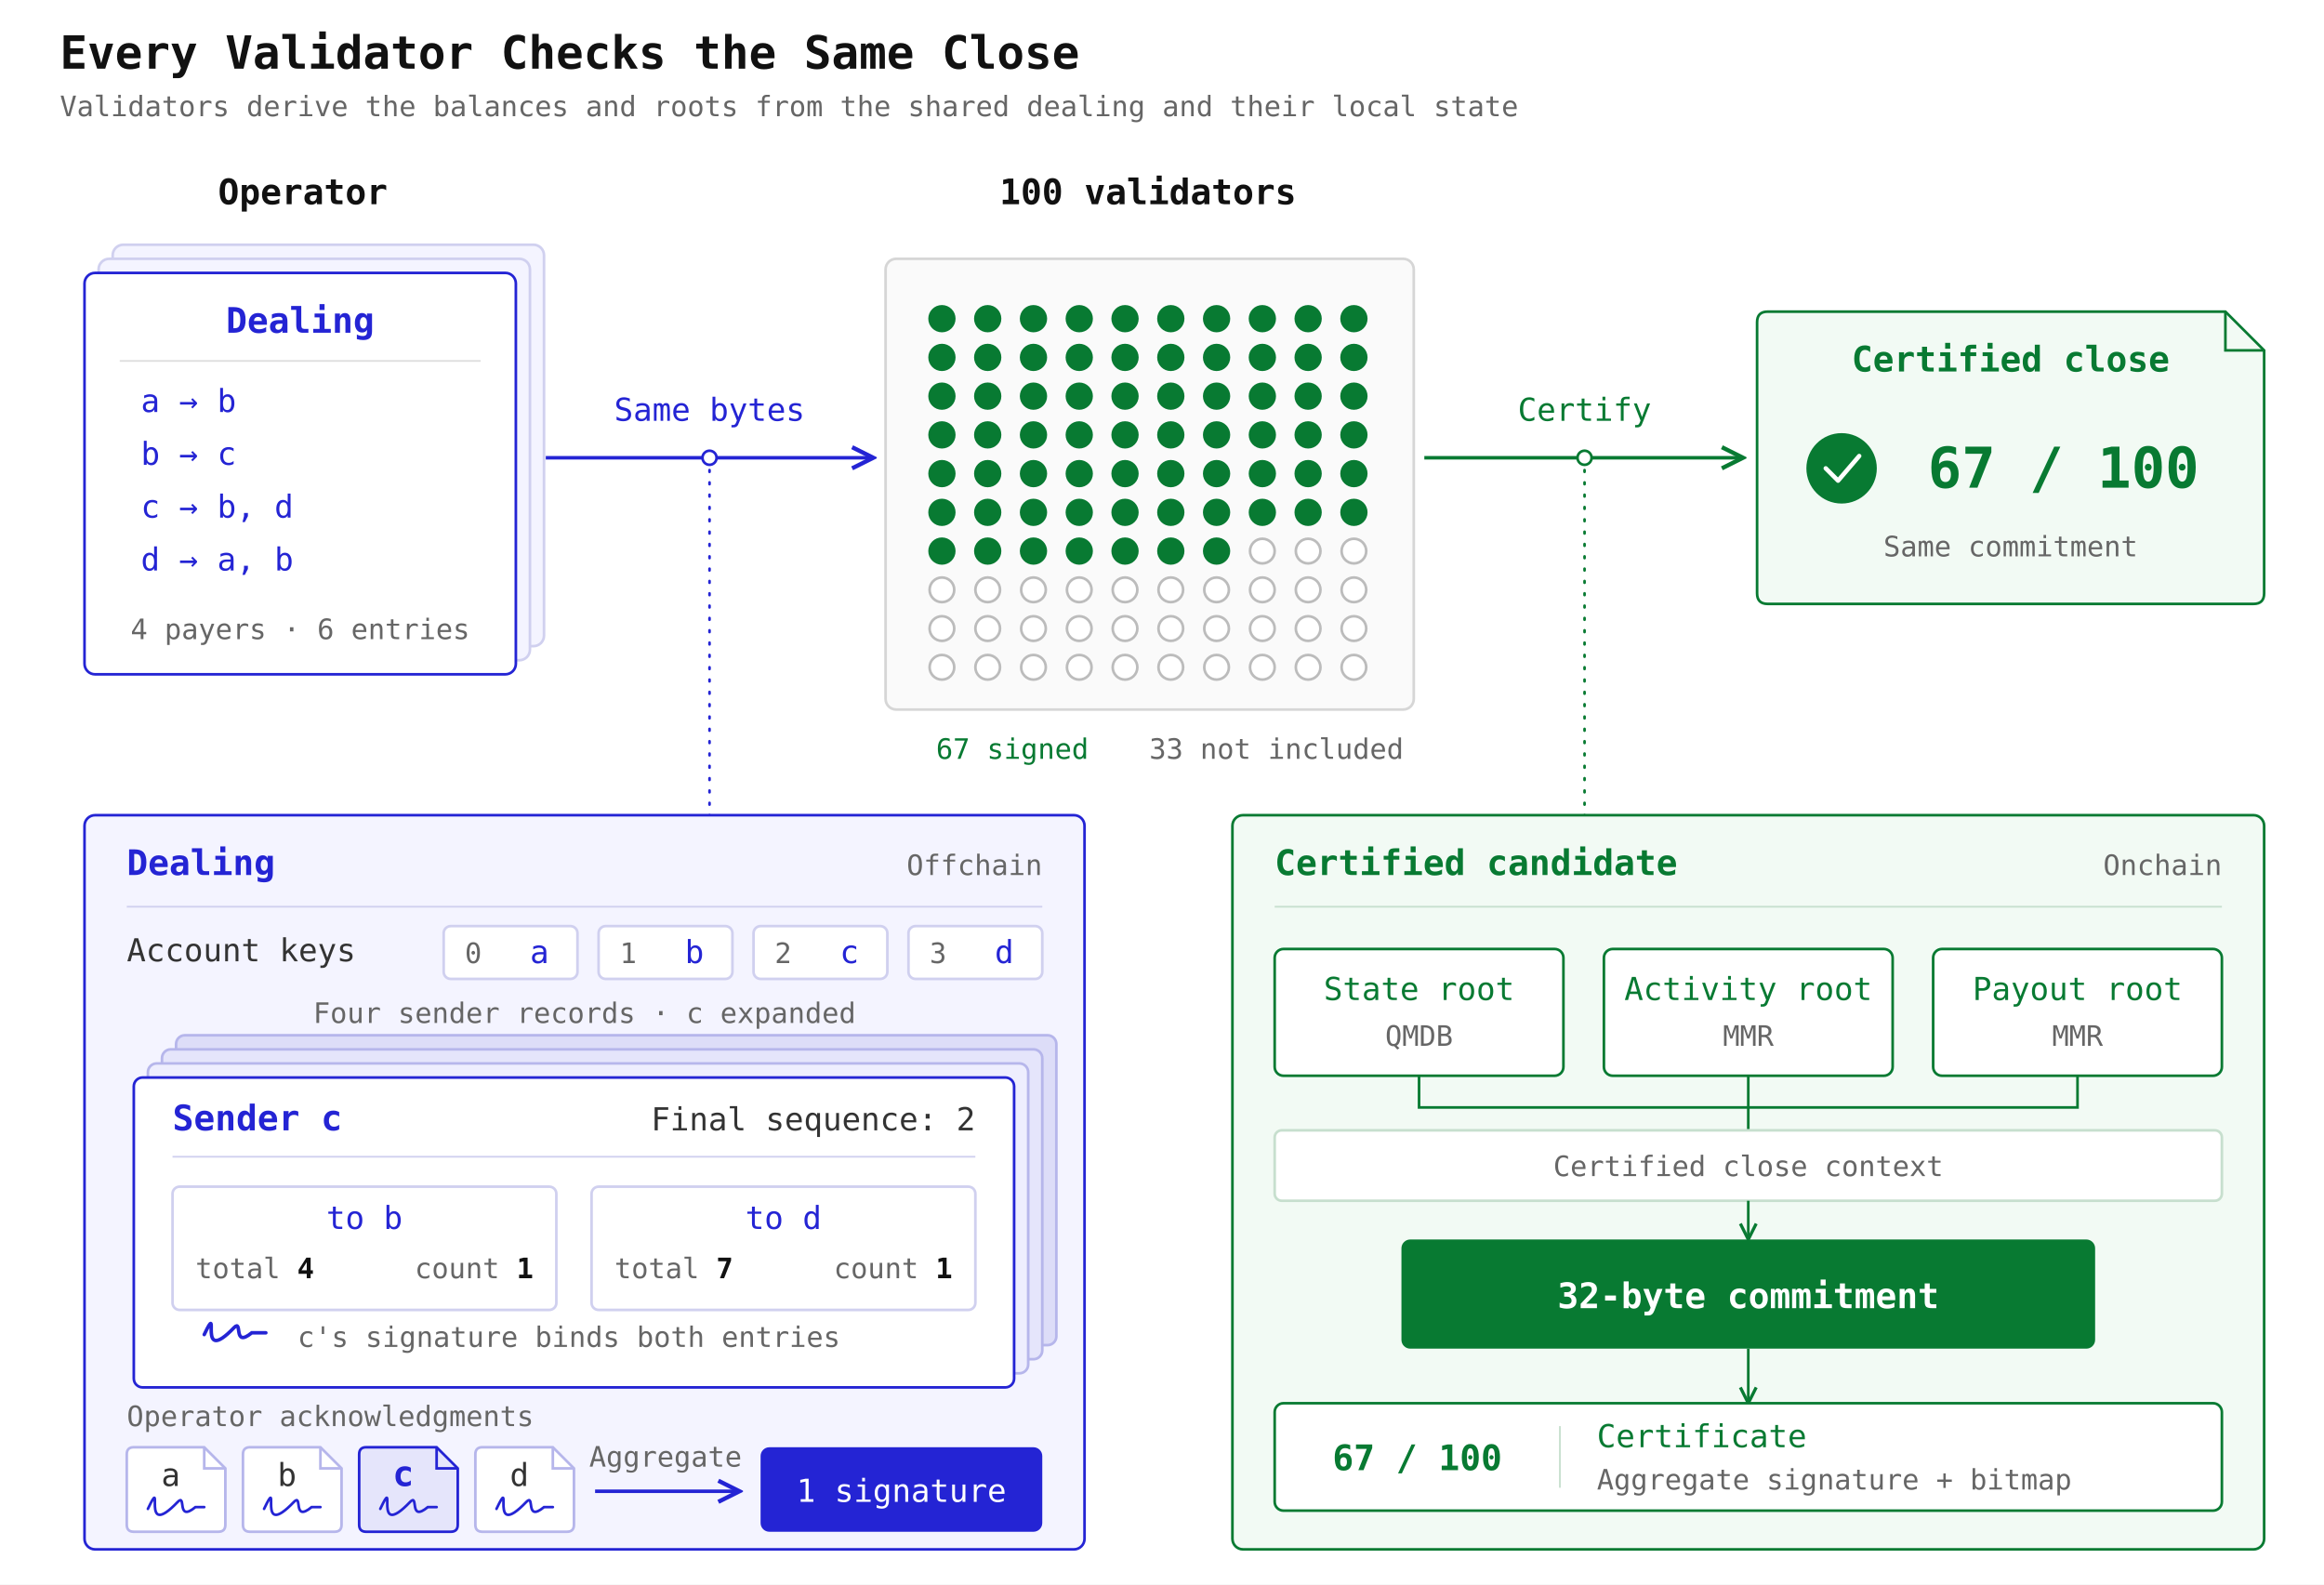
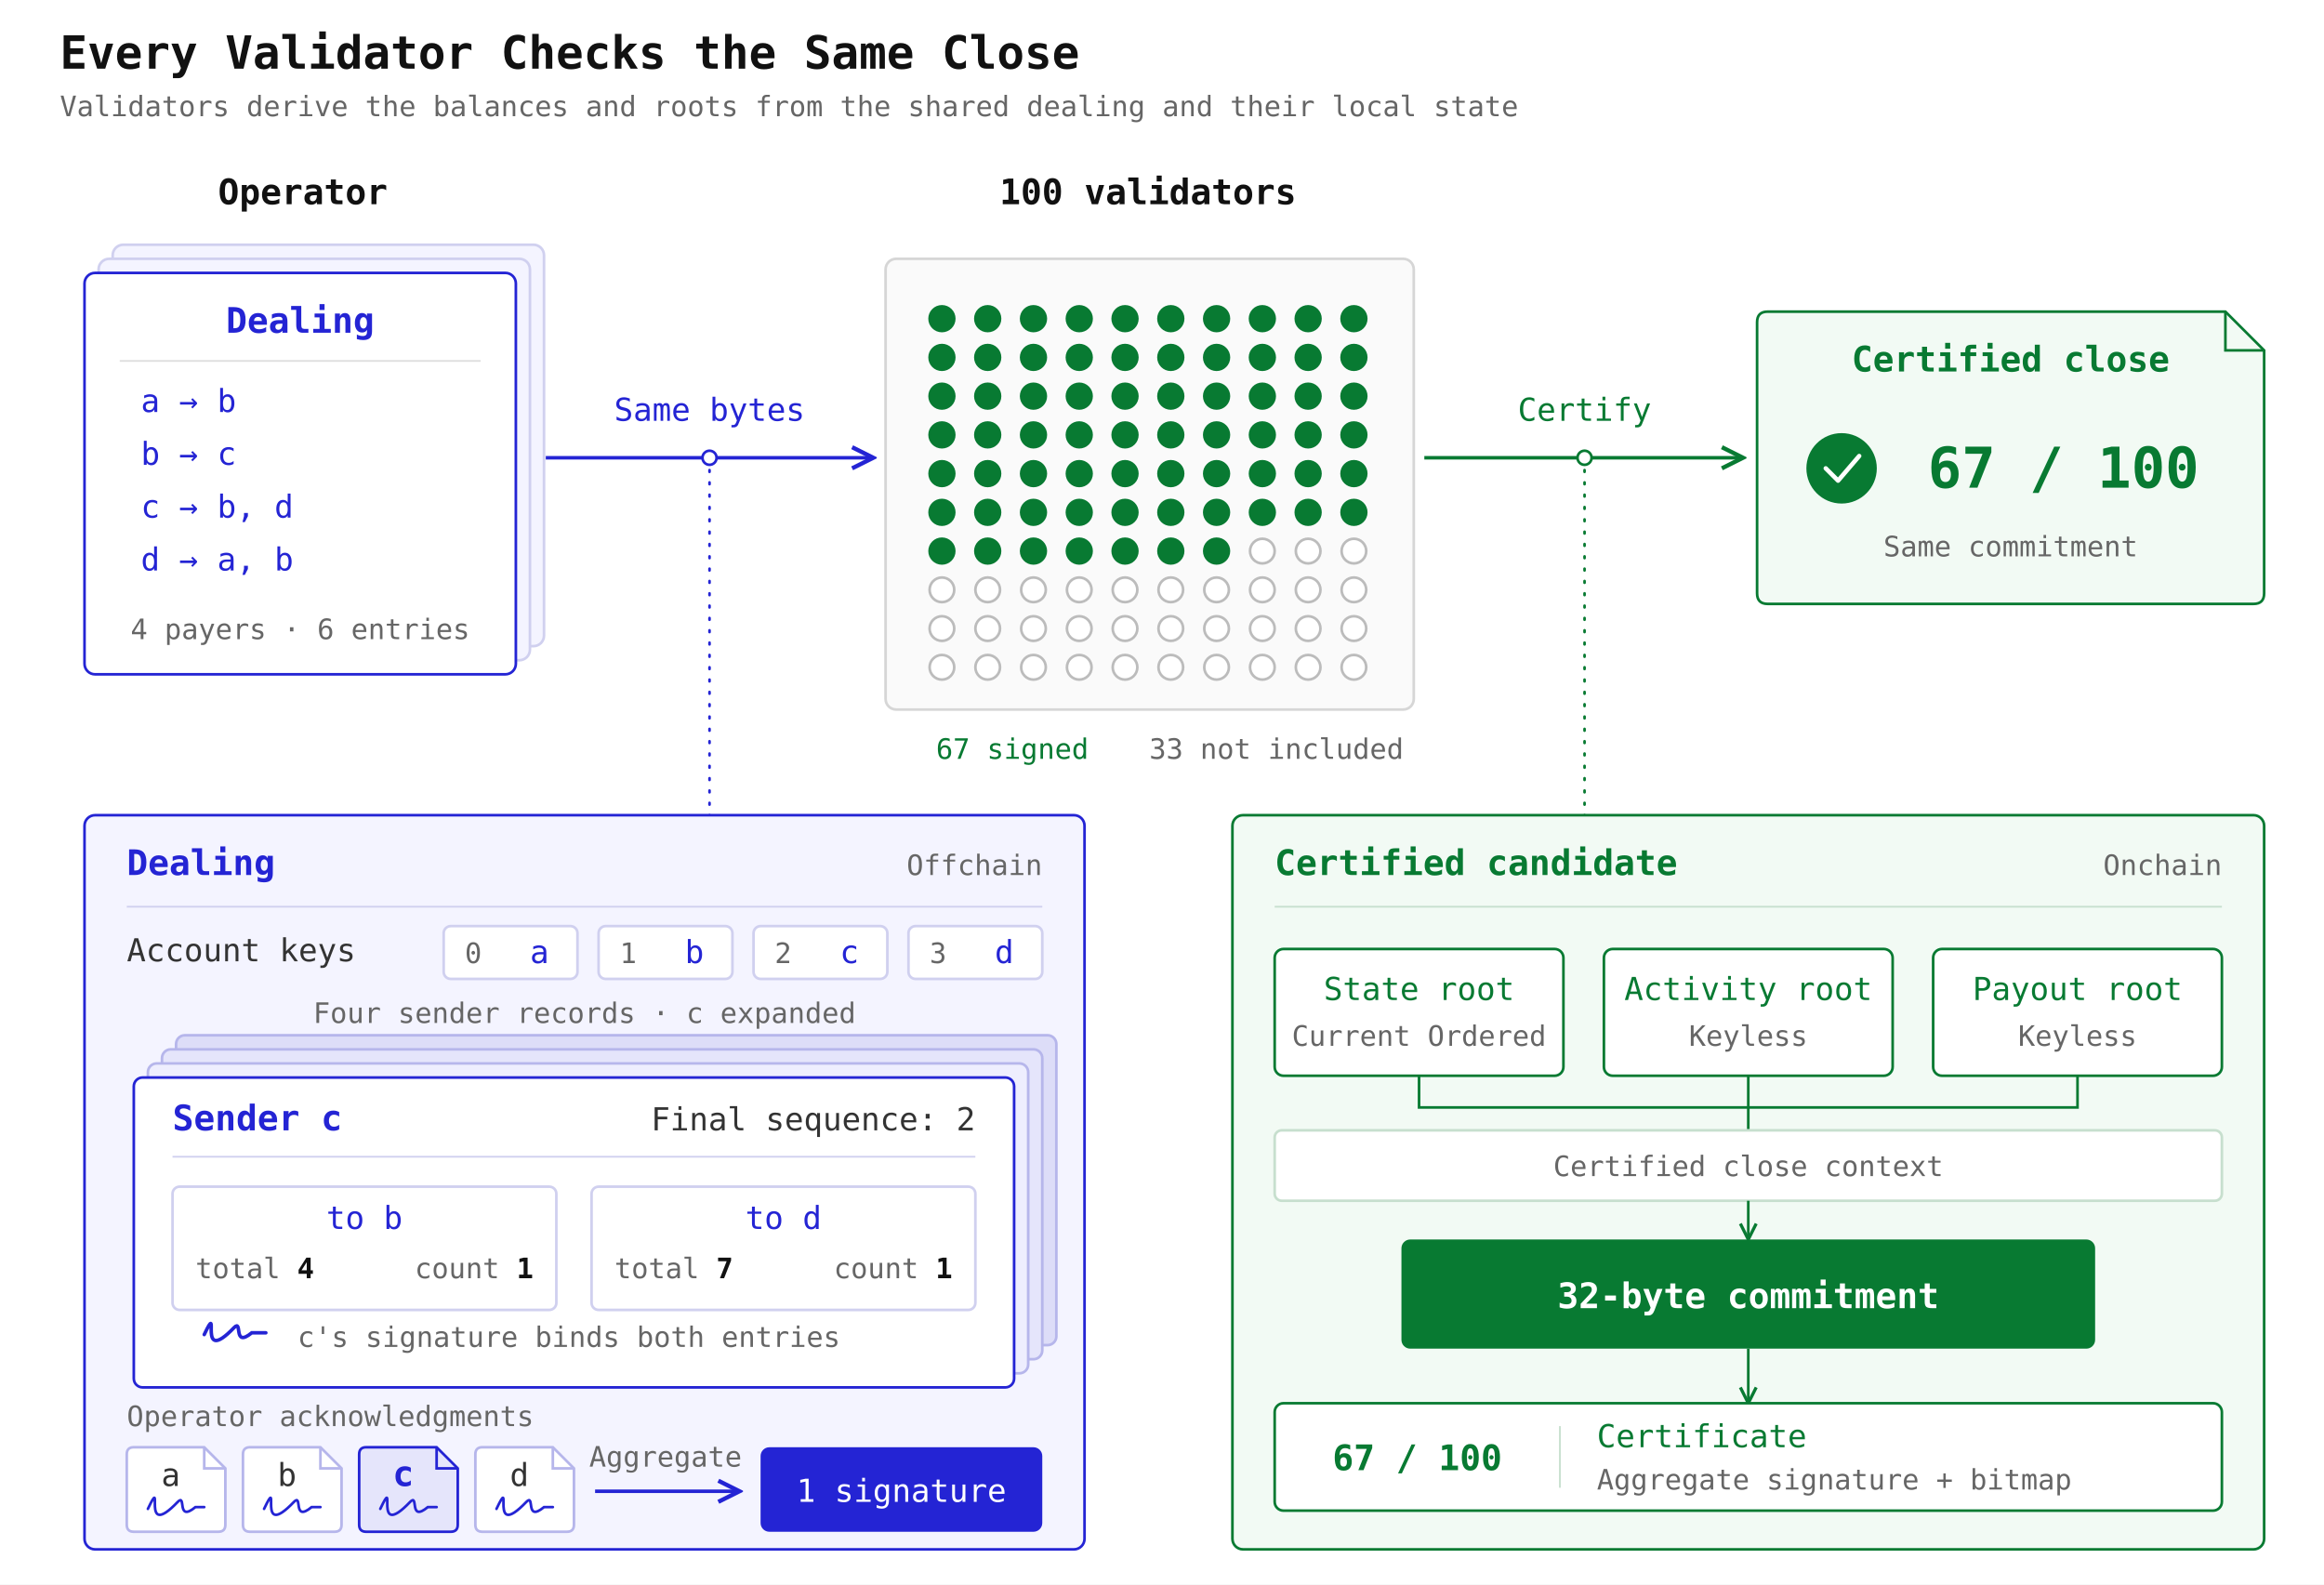
<svg xmlns="http://www.w3.org/2000/svg" viewBox="0 0 1320 900" role="img" aria-labelledby="title description">
  <rect width="1320" height="900" fill="#fff" />
  <style>
    text { font-family: ui-monospace, SFMono-Regular, Menlo, Monaco, Consolas, monospace; }
    .title { font-size: 26px; font-weight: 700; fill: #111; }
    .heading { font-size: 20px; font-weight: 700; fill: #111; }
    .label { font-size: 18px; fill: #333; }
    .note { font-size: 16px; fill: #666; }
    .center { text-anchor: middle; }
    .right { text-anchor: end; }
    .blue { fill: #2424d4; }
    .green { fill: #087a32; }
    .panel { fill: #fafafa; stroke: #d6d6d6; stroke-width: 1.5; }
    .entry { fill: #fff; stroke: #d0d0ef; stroke-width: 1.5; }
    .binding { fill: none; stroke: #087a32; stroke-width: 1.5; }
    .wire { fill: none; stroke-width: 2; }
    .broadcast { stroke: #2424d4; marker-end: url(#broadcast-arrow); }
    .vote { stroke: #087a32; marker-end: url(#vote-arrow); }
    .signed { fill: #087a32; stroke: #087a32; }
    .pending { fill: #fff; stroke: #bcbcbc; }
    .leader { fill: none; stroke-width: 1.5; stroke-dasharray: 1 6; stroke-linecap: round; }
  </style>
  <defs>
    <marker id="broadcast-arrow" markerWidth="8" markerHeight="8" refX="7" refY="4" orient="auto">
      <path d="M1 1 L7 4 L1 7" fill="none" stroke="#2424d4" stroke-width="1.2" />
    </marker>
    <marker id="vote-arrow" markerWidth="8" markerHeight="8" refX="7" refY="4" orient="auto">
      <path d="M1 1 L7 4 L1 7" fill="none" stroke="#087a32" stroke-width="1.2" />
    </marker>
    <circle id="validator" r="7" stroke-width="1.5" />
    <g id="operator-ack">
      <path d="M4 0 H44 L56 12 V44 Q56 48 52 48 H4 Q0 48 0 44 V4 Q0 0 4 0 Z" stroke-width="1.5" />
      <path d="M44 0 V12 H56" fill="none" stroke-width="1.5" />
      <path d="M12 35 C22 14 7 54 29 31 C34 26 28 43 39 34 L44 34" fill="none" stroke="#2424d4" stroke-width="1.5" stroke-linecap="round" />
    </g>
    <g id="validator-row">
      <use href="#validator" x="0" />
      <use href="#validator" x="26" />
      <use href="#validator" x="52" />
      <use href="#validator" x="78" />
      <use href="#validator" x="104" />
      <use href="#validator" x="130" />
      <use href="#validator" x="156" />
      <use href="#validator" x="182" />
      <use href="#validator" x="208" />
      <use href="#validator" x="234" />
    </g>
  </defs>
  <text class="title" x="34" y="39">Every Validator Checks the Same Close</text>
  <text class="note" x="34" y="66">Validators derive the balances and roots from the shared dealing and their local state</text>
  <text class="heading center" x="172" y="116">Operator</text>
  <rect x="64" y="139" width="245" height="228" rx="6" fill="#f4f4ff" stroke="#d0d0ef" stroke-width="1.5" />
  <rect x="56" y="147" width="245" height="228" rx="6" fill="#f4f4ff" stroke="#d0d0ef" stroke-width="1.5" />
  <rect x="48" y="155" width="245" height="228" rx="6" fill="#fff" stroke="#2424d4" stroke-width="1.5" />
  <text class="heading center blue" x="170.5" y="189">Dealing</text>
  <path d="M68 205 H273" stroke="#dedede" />
  <text class="label blue" x="80" y="234">a → b</text>
  <text class="label blue" x="80" y="264">b → c</text>
  <text class="label blue" x="80" y="294">c → b, d</text>
  <text class="label blue" x="80" y="324">d → a, b</text>
  <text class="note center" x="170.5" y="363">4 payers · 6 entries</text>
  <path class="wire broadcast" d="M310 260 H496" />
  <text class="label center blue" x="403" y="239">Same bytes</text>
  <text class="heading center" x="652" y="116">100 validators</text>
  <rect class="panel" x="503" y="147" width="300" height="256" rx="6" />
  <g class="signed" transform="translate(535 181)">
    <use href="#validator-row" y="0" />
    <use href="#validator-row" y="22" />
    <use href="#validator-row" y="44" />
    <use href="#validator-row" y="66" />
    <use href="#validator-row" y="88" />
    <use href="#validator-row" y="110" />
  </g>
  <g transform="translate(535 313)">
    <use class="signed" href="#validator" x="0" />
    <use class="signed" href="#validator" x="26" />
    <use class="signed" href="#validator" x="52" />
    <use class="signed" href="#validator" x="78" />
    <use class="signed" href="#validator" x="104" />
    <use class="signed" href="#validator" x="130" />
    <use class="signed" href="#validator" x="156" />
    <use class="pending" href="#validator" x="182" />
    <use class="pending" href="#validator" x="208" />
    <use class="pending" href="#validator" x="234" />
  </g>
  <g class="pending" transform="translate(535 335)">
    <use href="#validator-row" y="0" />
    <use href="#validator-row" y="22" />
    <use href="#validator-row" y="44" />
  </g>
  <text class="note center green" x="575" y="431">67 signed</text>
  <text class="note center" x="725" y="431">33 not included</text>
  <path class="wire vote" d="M809 260 H990" />
  <text class="label center green" x="900" y="239">Certify</text>
  <path d="M1004 177 H1264 L1286 199 V337 Q1286 343 1280 343 H1004 Q998 343 998 337 V183 Q998 177 1004 177 Z" fill="#f2faf4" stroke="#087a32" stroke-width="1.5" />
  <path d="M1264 177 V199 H1286" fill="none" stroke="#087a32" stroke-width="1.5" />
  <text class="heading center green" x="1142" y="211">Certified close</text>
  <circle cx="1046" cy="266" r="20" fill="#087a32" />
  <path d="M1037 266 L1044 273 L1056 259" fill="none" stroke="#fff" stroke-width="2.5" stroke-linecap="round" stroke-linejoin="round" />
  <text class="center green" x="1172" y="277" style="font-size:32px; font-weight:700;">67 / 100</text>
  <text class="note center" x="1142" y="316">Same commitment</text>
  <path class="leader" d="M403 260 V463" stroke="#2424d4" />
  <circle cx="403" cy="260" r="4" fill="#fff" stroke="#2424d4" stroke-width="1.5" />
  <rect x="48" y="463" width="568" height="417" rx="6" fill="#f4f4ff" stroke="#2424d4" stroke-width="1.5" />
  <text class="heading blue" x="72" y="497">Dealing</text>
  <text class="note right" x="592" y="497">Offchain</text>
  <path d="M72 515 H592" stroke="#d0d0ef" />
  <text class="label" x="72" y="546">Account keys</text>
  <rect class="entry" x="252" y="526" width="76" height="30" rx="4" />
  <text class="note" x="264" y="547">0</text>
  <text class="label blue" x="301" y="547">a</text>
  <rect class="entry" x="340" y="526" width="76" height="30" rx="4" />
  <text class="note" x="352" y="547">1</text>
  <text class="label blue" x="389" y="547">b</text>
  <rect class="entry" x="428" y="526" width="76" height="30" rx="4" />
  <text class="note" x="440" y="547">2</text>
  <text class="label blue" x="477" y="547">c</text>
  <rect class="entry" x="516" y="526" width="76" height="30" rx="4" />
  <text class="note" x="528" y="547">3</text>
  <text class="label blue" x="565" y="547">d</text>
  <text class="note center" x="332" y="581">Four sender records · c expanded</text>
  <rect x="100" y="588" width="500" height="176" rx="5" fill="#ddddf8" stroke="#b6b6eb" stroke-width="1.5" />
  <rect x="92" y="596" width="500" height="176" rx="5" fill="#e5e5fb" stroke="#b6b6eb" stroke-width="1.5" />
  <rect x="84" y="604" width="500" height="176" rx="5" fill="#eeeefe" stroke="#b6b6eb" stroke-width="1.5" />
  <rect x="76" y="612" width="500" height="176" rx="5" fill="#fff" stroke="#2424d4" stroke-width="1.5" />
  <text class="heading blue" x="98" y="642">Sender c</text>
  <text class="label right" x="554" y="642">Final sequence: 2</text>
  <path d="M98 657 H554" stroke="#d0d0ef" />
  <rect class="entry" x="98" y="674" width="218" height="70" rx="4" />
  <text class="label center blue" x="207" y="698">to b</text>
  <text class="note" x="111" y="726">total <tspan fill="#111" font-weight="700">4</tspan>
  </text>
  <text class="note right" x="303" y="726">count <tspan fill="#111" font-weight="700">1</tspan>
  </text>
  <rect class="entry" x="336" y="674" width="218" height="70" rx="4" />
  <text class="label center blue" x="445" y="698">to d</text>
  <text class="note" x="349" y="726">total <tspan fill="#111" font-weight="700">7</tspan>
  </text>
  <text class="note right" x="541" y="726">count <tspan fill="#111" font-weight="700">1</tspan>
  </text>
  <path d="M116 758 C126 737 111 777 133 754 C138 749 132 766 143 757 L151 757" fill="none" stroke="#2424d4" stroke-width="2" stroke-linecap="round" />
  <text class="note" x="169" y="765">c's signature binds both entries</text>
  <text class="note" x="72" y="810">Operator acknowledgments</text>
  <g transform="translate(72 822)">
    <use href="#operator-ack" fill="#fff" stroke="#b6b6eb" />
    <text class="label center" x="25" y="22">a</text>
  </g>
  <g transform="translate(138 822)">
    <use href="#operator-ack" fill="#fff" stroke="#b6b6eb" />
    <text class="label center" x="25" y="22">b</text>
  </g>
  <g transform="translate(204 822)">
    <use href="#operator-ack" fill="#e5e5fb" stroke="#2424d4" />
    <text class="heading center blue" x="25" y="22">c</text>
  </g>
  <g transform="translate(270 822)">
    <use href="#operator-ack" fill="#fff" stroke="#b6b6eb" />
    <text class="label center" x="25" y="22">d</text>
  </g>
  <text class="note center" x="378" y="833">Aggregate</text>
  <path class="wire broadcast" d="M338 847 H420" />
  <rect x="432" y="822" width="160" height="48" rx="5" fill="#2424d4" />
  <text class="label center" x="512" y="853" style="fill:#fff;">1 signature</text>
  <path class="leader" d="M900 260 V463" stroke="#087a32" />
  <circle cx="900" cy="260" r="4" fill="#fff" stroke="#087a32" stroke-width="1.5" />
  <rect x="700" y="463" width="586" height="417" rx="6" fill="#f2faf4" stroke="#087a32" stroke-width="1.5" />
  <text class="heading green" x="724" y="497">Certified candidate</text>
  <text class="note right" x="1262" y="497">Onchain</text>
  <path d="M724 515 H1262" stroke="#c7dfce" />
  <rect x="724" y="539" width="164" height="72" rx="5" fill="#fff" stroke="#087a32" stroke-width="1.5" />
  <text class="label center green" x="806" y="568">State root</text>
-   <text class="note center" x="806" y="594">QMDB</text>
+   <text class="note center" x="806" y="594">Current Ordered</text>
  <rect x="911" y="539" width="164" height="72" rx="5" fill="#fff" stroke="#087a32" stroke-width="1.5" />
  <text class="label center green" x="993" y="568">Activity root</text>
-   <text class="note center" x="993" y="594">MMR</text>
+   <text class="note center" x="993" y="594">Keyless</text>
  <rect x="1098" y="539" width="164" height="72" rx="5" fill="#fff" stroke="#087a32" stroke-width="1.5" />
  <text class="label center green" x="1180" y="568">Payout root</text>
-   <text class="note center" x="1180" y="594">MMR</text>
+   <text class="note center" x="1180" y="594">Keyless</text>
  <path class="binding" d="M806 611 V629 H1180 V611 M993 611 V642" />
  <rect x="724" y="642" width="538" height="40" rx="4" fill="#fff" stroke="#c7dfce" stroke-width="1.5" />
  <text class="note center" x="993" y="668">Certified close context</text>
  <path class="binding" d="M993 682 V704" marker-end="url(#vote-arrow)" />
  <rect x="796" y="704" width="394" height="62" rx="5" fill="#087a32" />
  <text class="heading center" x="993" y="743" style="fill:#fff;">32-byte commitment</text>
  <path class="binding" d="M993 766 V797" marker-end="url(#vote-arrow)" />
  <rect x="724" y="797" width="538" height="61" rx="5" fill="#fff" stroke="#087a32" stroke-width="1.5" />
  <text class="heading center green" x="805" y="835">67 / 100</text>
  <path d="M886 810 V845" stroke="#c7dfce" />
  <text class="label green" x="907" y="822">Certificate</text>
  <text class="note" x="907" y="846">Aggregate signature + bitmap</text>
</svg>
